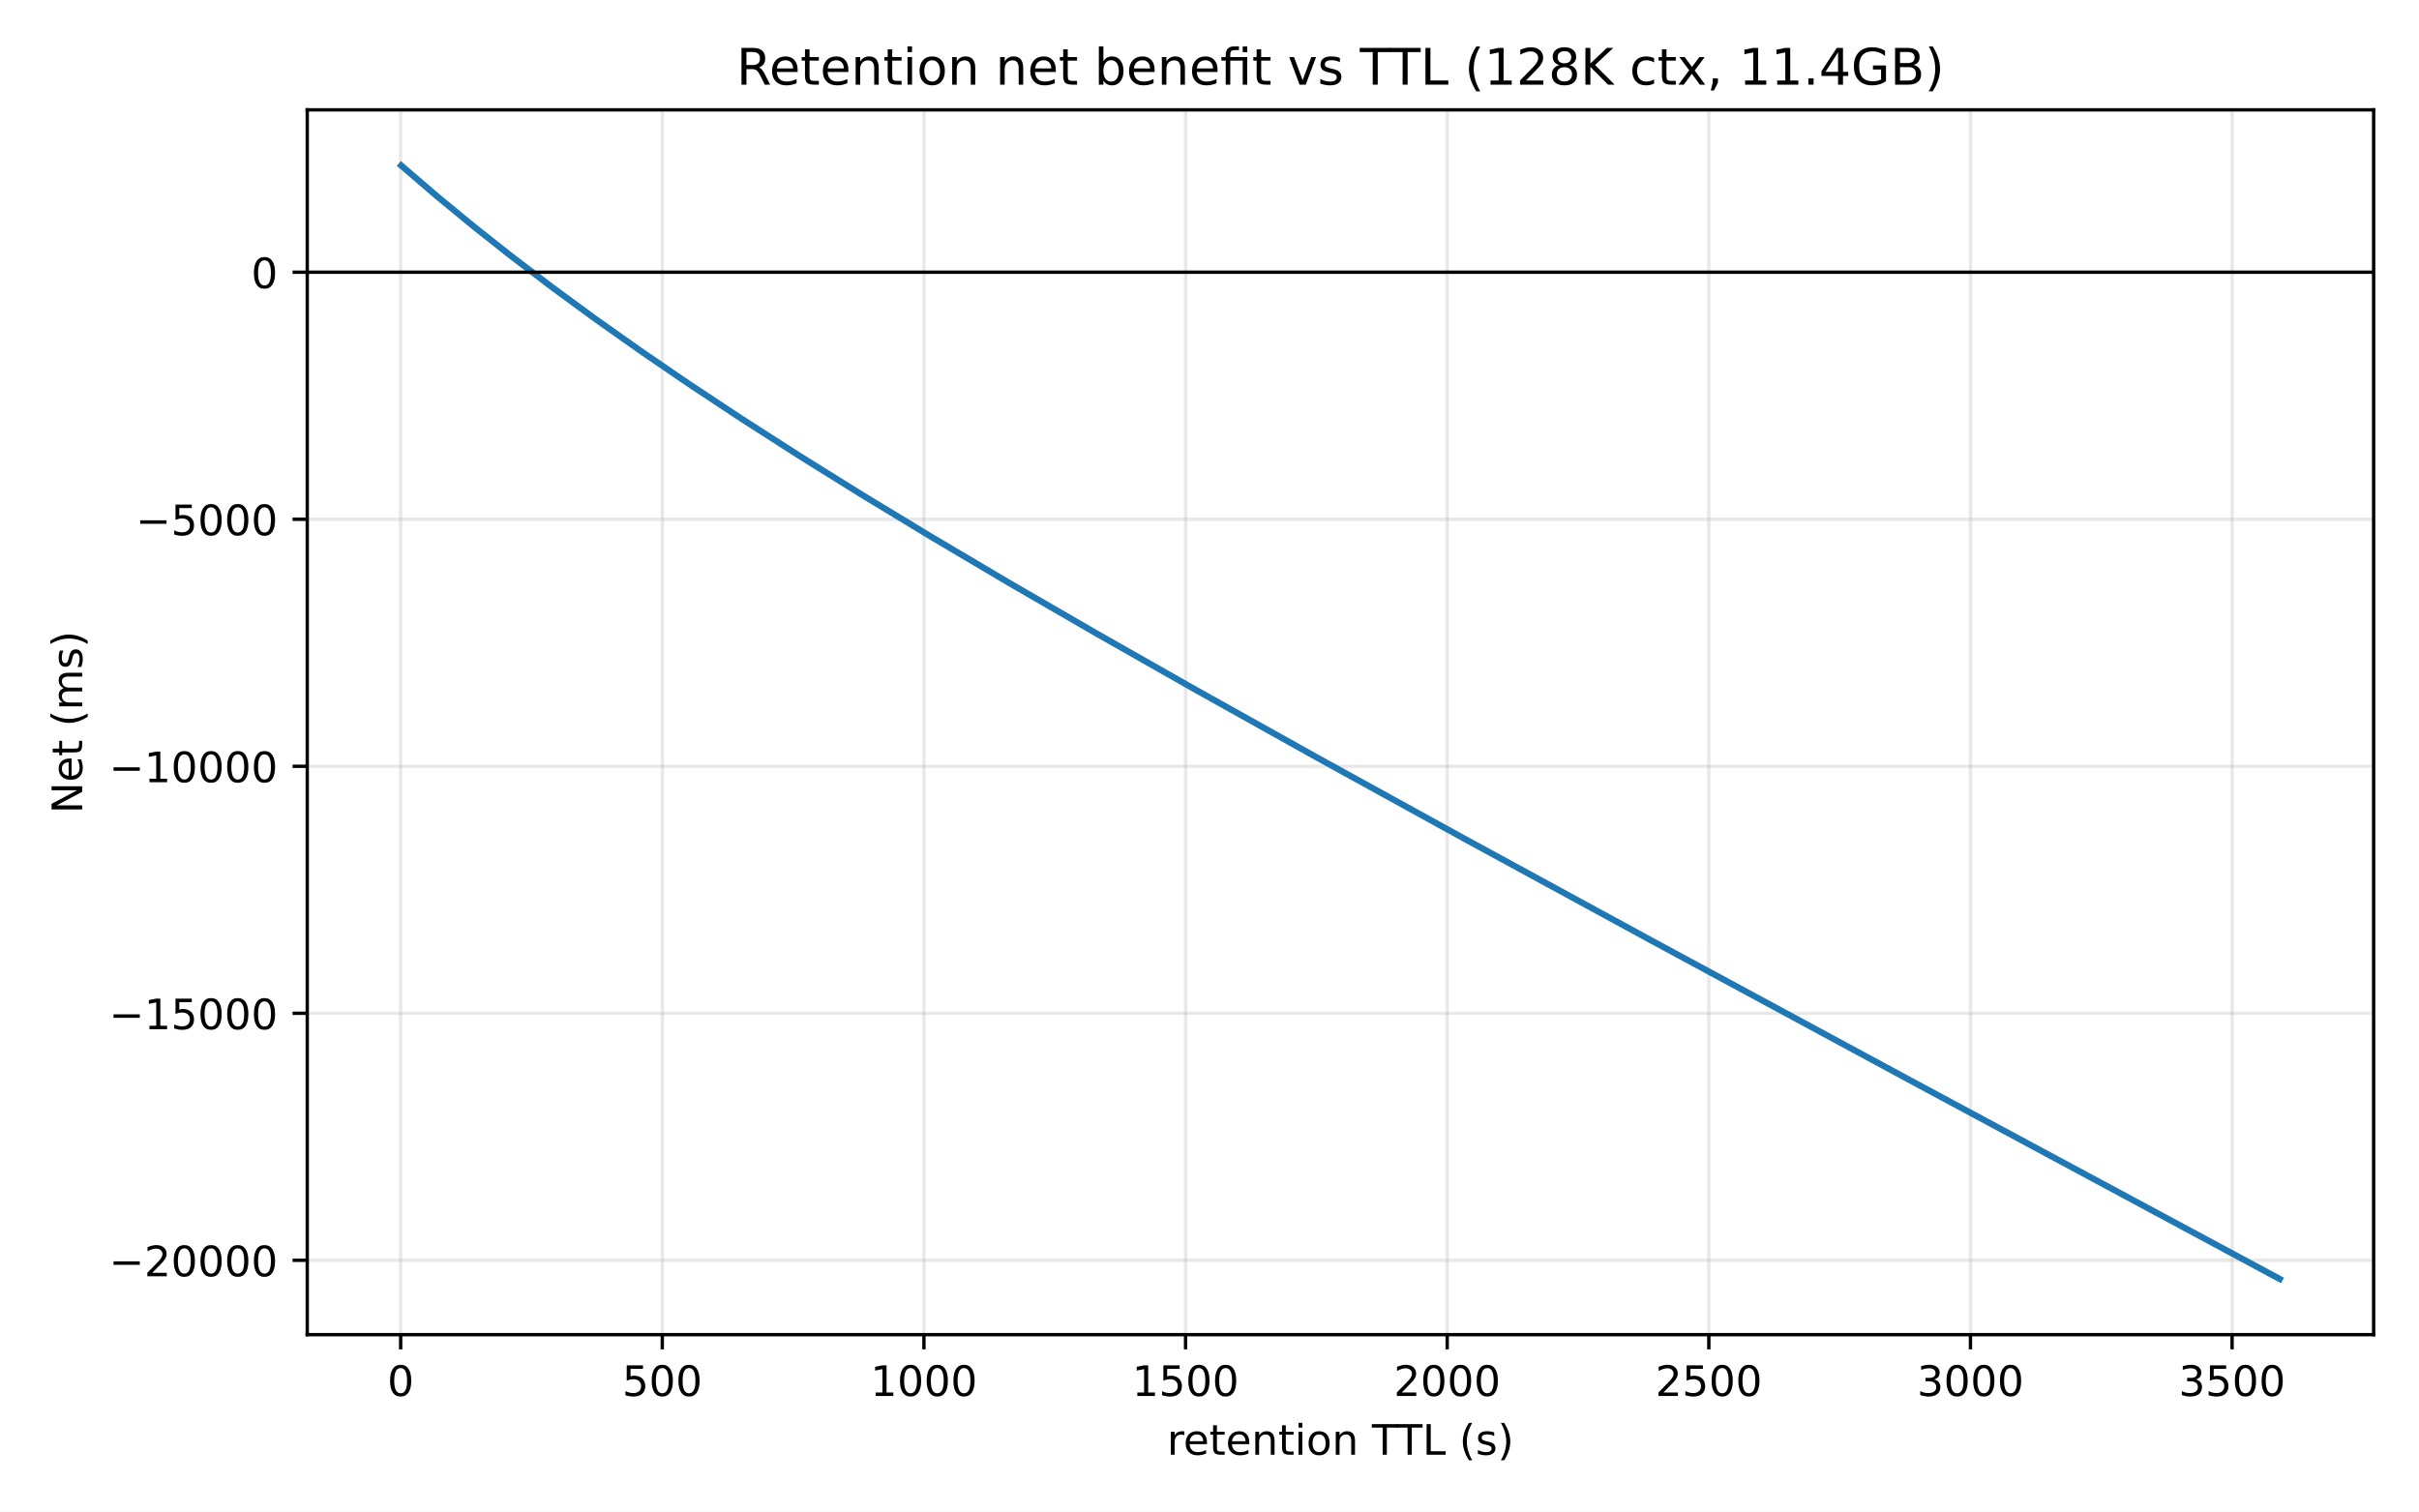
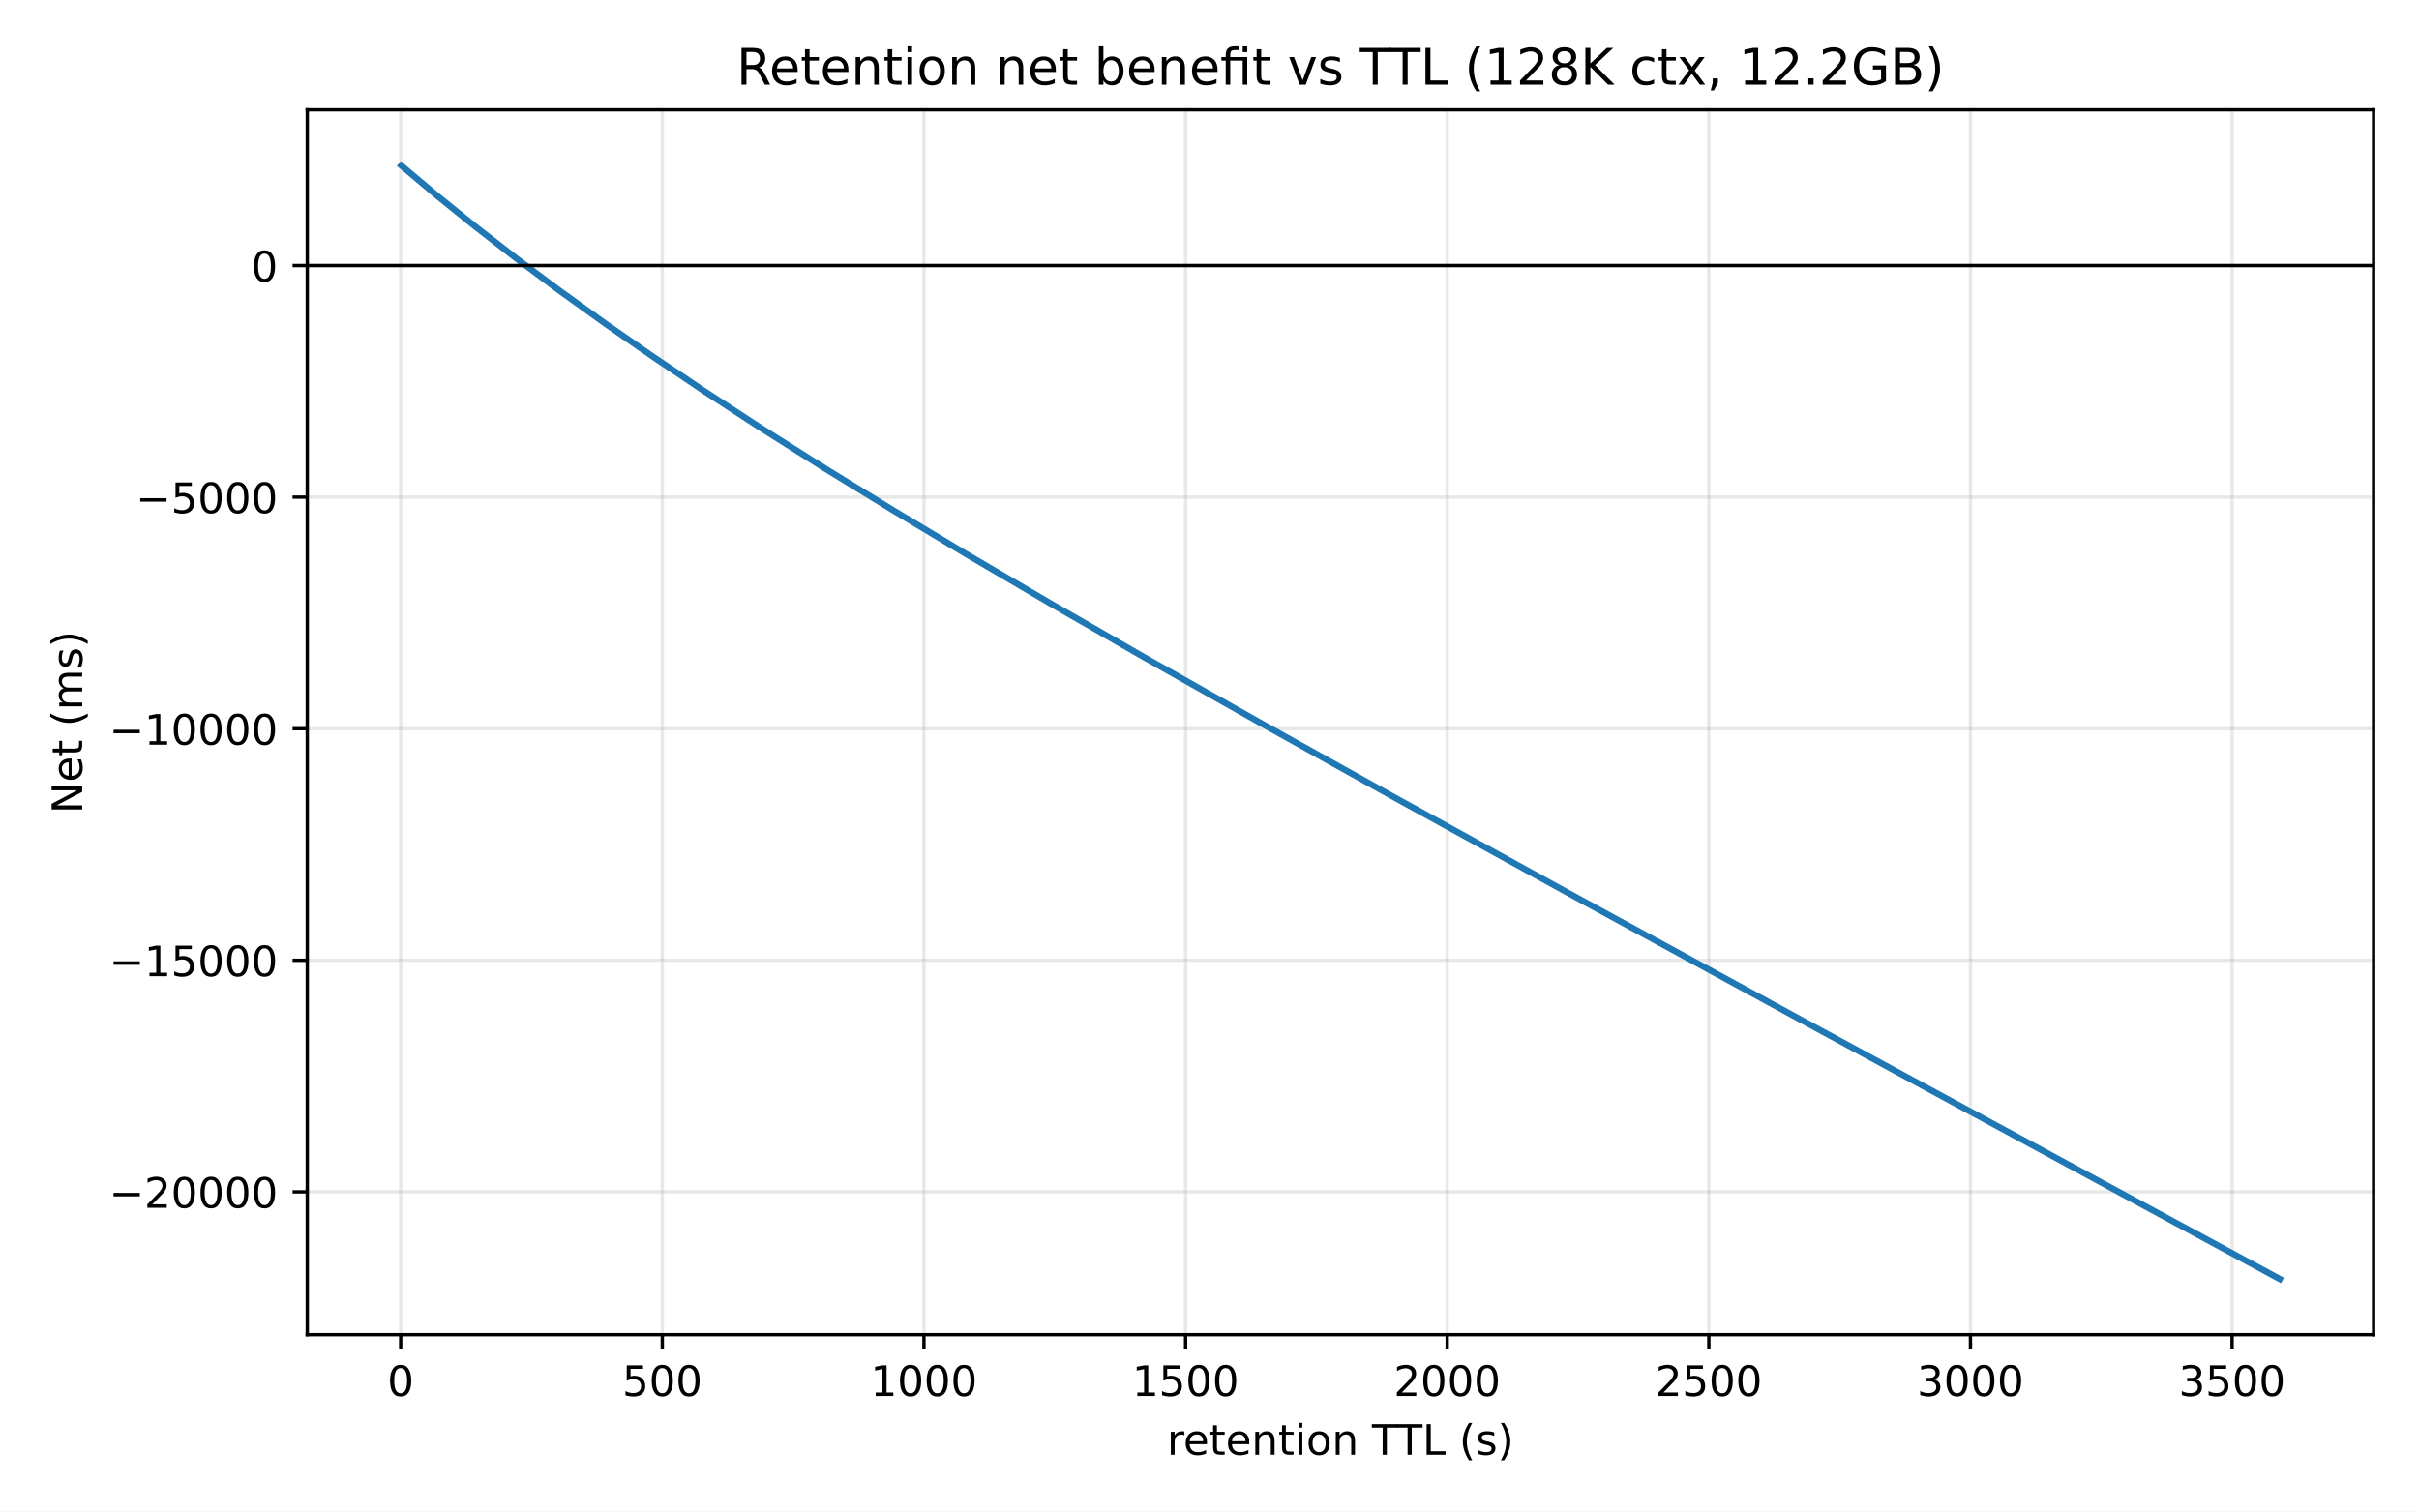
<svg xmlns="http://www.w3.org/2000/svg" xmlns:xlink="http://www.w3.org/1999/xlink" width="576pt" height="360pt" viewBox="0 0 576 360" version="1.1">
  <defs>
    <style type="text/css">*{stroke-linejoin: round; stroke-linecap: butt}</style>
  </defs>
  <g id="figure_1">
    <g id="patch_1">
      <path d="M 0 360 L 576 360 L 576 0 L 0 0 z " style="fill: #ffffff" />
    </g>
    <g id="axes_1">
      <g id="patch_2">
        <path d="M 73.162 317.878 L 565.2 317.878 L 565.2 26.16 L 73.162 26.16 z " style="fill: #ffffff" />
      </g>
      <g id="matplotlib.axis_1">
        <g id="xtick_1">
          <g id="line2d_1">
-             <path d="M 95.403 317.878 L 95.403 26.16 " clip-path="url(#pf90488f039)" style="fill: none; stroke: #b0b0b0; stroke-opacity: 0.3; stroke-width: 0.8; stroke-linecap: square" />
+             <path d="M 95.403 317.878 L 95.403 26.16 " clip-path="url(#p74e228340d)" style="fill: none; stroke: #b0b0b0; stroke-opacity: 0.3; stroke-width: 0.8; stroke-linecap: square" />
          </g>
          <g id="line2d_2">
            <defs>
-               <path id="m57b869230b" d="M 0 0 L 0 3.5 " style="stroke: #000000; stroke-width: 0.8" />
+               <path id="m102c64708c" d="M 0 0 L 0 3.5 " style="stroke: #000000; stroke-width: 0.8" />
            </defs>
            <g>
-               <use xlink:href="#m57b869230b" x="95.403" y="317.878" style="stroke: #000000; stroke-width: 0.8" />
+               <use xlink:href="#m102c64708c" x="95.403" y="317.878" style="stroke: #000000; stroke-width: 0.8" />
            </g>
          </g>
          <g id="text_1">
            <g transform="translate(92.22184 332.4753) scale(0.1 -0.1)">
              <defs>
                <path id="DejaVuSans-13" d="M 2034 4250 Q 1547 4250 1301 3770 Q 1056 3291 1056 2328 Q 1056 1369 1301 889 Q 1547 409 2034 409 Q 2525 409 2770 889 Q 3016 1369 3016 2328 Q 3016 3291 2770 3770 Q 2525 4250 2034 4250 z M 2034 4750 Q 2819 4750 3233 4129 Q 3647 3509 3647 2328 Q 3647 1150 3233 529 Q 2819 -91 2034 -91 Q 1250 -91 836 529 Q 422 1150 422 2328 Q 422 3509 836 4129 Q 1250 4750 2034 4750 z " transform="scale(0.015625)" />
              </defs>
              <use xlink:href="#DejaVuSans-13" />
            </g>
          </g>
        </g>
        <g id="xtick_2">
          <g id="line2d_3">
-             <path d="M 157.702 317.878 L 157.702 26.16 " clip-path="url(#pf90488f039)" style="fill: none; stroke: #b0b0b0; stroke-opacity: 0.3; stroke-width: 0.8; stroke-linecap: square" />
+             <path d="M 157.702 317.878 L 157.702 26.16 " clip-path="url(#p74e228340d)" style="fill: none; stroke: #b0b0b0; stroke-opacity: 0.3; stroke-width: 0.8; stroke-linecap: square" />
          </g>
          <g id="line2d_4">
            <g>
-               <use xlink:href="#m57b869230b" x="157.702" y="317.878" style="stroke: #000000; stroke-width: 0.8" />
+               <use xlink:href="#m102c64708c" x="157.702" y="317.878" style="stroke: #000000; stroke-width: 0.8" />
            </g>
          </g>
          <g id="text_2">
            <g transform="translate(148.1584 332.4753) scale(0.1 -0.1)">
              <defs>
                <path id="DejaVuSans-18" d="M 691 4666 L 3169 4666 L 3169 4134 L 1269 4134 L 1269 2991 Q 1406 3038 1543 3061 Q 1681 3084 1819 3084 Q 2600 3084 3056 2656 Q 3513 2228 3513 1497 Q 3513 744 3044 326 Q 2575 -91 1722 -91 Q 1428 -91 1123 -41 Q 819 9 494 109 L 494 744 Q 775 591 1075 516 Q 1375 441 1709 441 Q 2250 441 2565 725 Q 2881 1009 2881 1497 Q 2881 1984 2565 2268 Q 2250 2553 1709 2553 Q 1456 2553 1204 2497 Q 953 2441 691 2322 L 691 4666 z " transform="scale(0.015625)" />
              </defs>
              <use xlink:href="#DejaVuSans-18" />
              <use xlink:href="#DejaVuSans-13" transform="translate(63.625 0)" />
              <use xlink:href="#DejaVuSans-13" transform="translate(127.25 0)" />
            </g>
          </g>
        </g>
        <g id="xtick_3">
          <g id="line2d_5">
-             <path d="M 220.001 317.878 L 220.001 26.16 " clip-path="url(#pf90488f039)" style="fill: none; stroke: #b0b0b0; stroke-opacity: 0.3; stroke-width: 0.8; stroke-linecap: square" />
+             <path d="M 220.001 317.878 L 220.001 26.16 " clip-path="url(#p74e228340d)" style="fill: none; stroke: #b0b0b0; stroke-opacity: 0.3; stroke-width: 0.8; stroke-linecap: square" />
          </g>
          <g id="line2d_6">
            <g>
-               <use xlink:href="#m57b869230b" x="220.001" y="317.878" style="stroke: #000000; stroke-width: 0.8" />
+               <use xlink:href="#m102c64708c" x="220.001" y="317.878" style="stroke: #000000; stroke-width: 0.8" />
            </g>
          </g>
          <g id="text_3">
            <g transform="translate(207.2761 332.4753) scale(0.1 -0.1)">
              <defs>
                <path id="DejaVuSans-14" d="M 794 531 L 1825 531 L 1825 4091 L 703 3866 L 703 4441 L 1819 4666 L 2450 4666 L 2450 531 L 3481 531 L 3481 0 L 794 0 L 794 531 z " transform="scale(0.015625)" />
              </defs>
              <use xlink:href="#DejaVuSans-14" />
              <use xlink:href="#DejaVuSans-13" transform="translate(63.625 0)" />
              <use xlink:href="#DejaVuSans-13" transform="translate(127.25 0)" />
              <use xlink:href="#DejaVuSans-13" transform="translate(190.875 0)" />
            </g>
          </g>
        </g>
        <g id="xtick_4">
          <g id="line2d_7">
-             <path d="M 282.3 317.878 L 282.3 26.16 " clip-path="url(#pf90488f039)" style="fill: none; stroke: #b0b0b0; stroke-opacity: 0.3; stroke-width: 0.8; stroke-linecap: square" />
+             <path d="M 282.3 317.878 L 282.3 26.16 " clip-path="url(#p74e228340d)" style="fill: none; stroke: #b0b0b0; stroke-opacity: 0.3; stroke-width: 0.8; stroke-linecap: square" />
          </g>
          <g id="line2d_8">
            <g>
-               <use xlink:href="#m57b869230b" x="282.3" y="317.878" style="stroke: #000000; stroke-width: 0.8" />
+               <use xlink:href="#m102c64708c" x="282.3" y="317.878" style="stroke: #000000; stroke-width: 0.8" />
            </g>
          </g>
          <g id="text_4">
            <g transform="translate(269.5752 332.4753) scale(0.1 -0.1)">
              <use xlink:href="#DejaVuSans-14" />
              <use xlink:href="#DejaVuSans-18" transform="translate(63.625 0)" />
              <use xlink:href="#DejaVuSans-13" transform="translate(127.25 0)" />
              <use xlink:href="#DejaVuSans-13" transform="translate(190.875 0)" />
            </g>
          </g>
        </g>
        <g id="xtick_5">
          <g id="line2d_9">
-             <path d="M 344.599 317.878 L 344.599 26.16 " clip-path="url(#pf90488f039)" style="fill: none; stroke: #b0b0b0; stroke-opacity: 0.3; stroke-width: 0.8; stroke-linecap: square" />
+             <path d="M 344.599 317.878 L 344.599 26.16 " clip-path="url(#p74e228340d)" style="fill: none; stroke: #b0b0b0; stroke-opacity: 0.3; stroke-width: 0.8; stroke-linecap: square" />
          </g>
          <g id="line2d_10">
            <g>
-               <use xlink:href="#m57b869230b" x="344.599" y="317.878" style="stroke: #000000; stroke-width: 0.8" />
+               <use xlink:href="#m102c64708c" x="344.599" y="317.878" style="stroke: #000000; stroke-width: 0.8" />
            </g>
          </g>
          <g id="text_5">
            <g transform="translate(331.8742 332.4753) scale(0.1 -0.1)">
              <defs>
                <path id="DejaVuSans-15" d="M 1228 531 L 3431 531 L 3431 0 L 469 0 L 469 531 Q 828 903 1448 1529 Q 2069 2156 2228 2338 Q 2531 2678 2651 2914 Q 2772 3150 2772 3378 Q 2772 3750 2511 3984 Q 2250 4219 1831 4219 Q 1534 4219 1204 4116 Q 875 4013 500 3803 L 500 4441 Q 881 4594 1212 4672 Q 1544 4750 1819 4750 Q 2544 4750 2975 4387 Q 3406 4025 3406 3419 Q 3406 3131 3298 2873 Q 3191 2616 2906 2266 Q 2828 2175 2409 1742 Q 1991 1309 1228 531 z " transform="scale(0.015625)" />
              </defs>
              <use xlink:href="#DejaVuSans-15" />
              <use xlink:href="#DejaVuSans-13" transform="translate(63.625 0)" />
              <use xlink:href="#DejaVuSans-13" transform="translate(127.25 0)" />
              <use xlink:href="#DejaVuSans-13" transform="translate(190.875 0)" />
            </g>
          </g>
        </g>
        <g id="xtick_6">
          <g id="line2d_11">
-             <path d="M 406.898 317.878 L 406.898 26.16 " clip-path="url(#pf90488f039)" style="fill: none; stroke: #b0b0b0; stroke-opacity: 0.3; stroke-width: 0.8; stroke-linecap: square" />
+             <path d="M 406.898 317.878 L 406.898 26.16 " clip-path="url(#p74e228340d)" style="fill: none; stroke: #b0b0b0; stroke-opacity: 0.3; stroke-width: 0.8; stroke-linecap: square" />
          </g>
          <g id="line2d_12">
            <g>
-               <use xlink:href="#m57b869230b" x="406.898" y="317.878" style="stroke: #000000; stroke-width: 0.8" />
+               <use xlink:href="#m102c64708c" x="406.898" y="317.878" style="stroke: #000000; stroke-width: 0.8" />
            </g>
          </g>
          <g id="text_6">
            <g transform="translate(394.1732 332.4753) scale(0.1 -0.1)">
              <use xlink:href="#DejaVuSans-15" />
              <use xlink:href="#DejaVuSans-18" transform="translate(63.625 0)" />
              <use xlink:href="#DejaVuSans-13" transform="translate(127.25 0)" />
              <use xlink:href="#DejaVuSans-13" transform="translate(190.875 0)" />
            </g>
          </g>
        </g>
        <g id="xtick_7">
          <g id="line2d_13">
-             <path d="M 469.197 317.878 L 469.197 26.16 " clip-path="url(#pf90488f039)" style="fill: none; stroke: #b0b0b0; stroke-opacity: 0.3; stroke-width: 0.8; stroke-linecap: square" />
+             <path d="M 469.197 317.878 L 469.197 26.16 " clip-path="url(#p74e228340d)" style="fill: none; stroke: #b0b0b0; stroke-opacity: 0.3; stroke-width: 0.8; stroke-linecap: square" />
          </g>
          <g id="line2d_14">
            <g>
-               <use xlink:href="#m57b869230b" x="469.197" y="317.878" style="stroke: #000000; stroke-width: 0.8" />
+               <use xlink:href="#m102c64708c" x="469.197" y="317.878" style="stroke: #000000; stroke-width: 0.8" />
            </g>
          </g>
          <g id="text_7">
            <g transform="translate(456.4722 332.4753) scale(0.1 -0.1)">
              <defs>
                <path id="DejaVuSans-16" d="M 2597 2516 Q 3050 2419 3304 2112 Q 3559 1806 3559 1356 Q 3559 666 3084 287 Q 2609 -91 1734 -91 Q 1441 -91 1130 -33 Q 819 25 488 141 L 488 750 Q 750 597 1062 519 Q 1375 441 1716 441 Q 2309 441 2620 675 Q 2931 909 2931 1356 Q 2931 1769 2642 2001 Q 2353 2234 1838 2234 L 1294 2234 L 1294 2753 L 1863 2753 Q 2328 2753 2575 2939 Q 2822 3125 2822 3475 Q 2822 3834 2567 4026 Q 2313 4219 1838 4219 Q 1578 4219 1281 4162 Q 984 4106 628 3988 L 628 4550 Q 988 4650 1302 4700 Q 1616 4750 1894 4750 Q 2613 4750 3031 4423 Q 3450 4097 3450 3541 Q 3450 3153 3228 2886 Q 3006 2619 2597 2516 z " transform="scale(0.015625)" />
              </defs>
              <use xlink:href="#DejaVuSans-16" />
              <use xlink:href="#DejaVuSans-13" transform="translate(63.625 0)" />
              <use xlink:href="#DejaVuSans-13" transform="translate(127.25 0)" />
              <use xlink:href="#DejaVuSans-13" transform="translate(190.875 0)" />
            </g>
          </g>
        </g>
        <g id="xtick_8">
          <g id="line2d_15">
-             <path d="M 531.496 317.878 L 531.496 26.16 " clip-path="url(#pf90488f039)" style="fill: none; stroke: #b0b0b0; stroke-opacity: 0.3; stroke-width: 0.8; stroke-linecap: square" />
+             <path d="M 531.496 317.878 L 531.496 26.16 " clip-path="url(#p74e228340d)" style="fill: none; stroke: #b0b0b0; stroke-opacity: 0.3; stroke-width: 0.8; stroke-linecap: square" />
          </g>
          <g id="line2d_16">
            <g>
-               <use xlink:href="#m57b869230b" x="531.496" y="317.878" style="stroke: #000000; stroke-width: 0.8" />
+               <use xlink:href="#m102c64708c" x="531.496" y="317.878" style="stroke: #000000; stroke-width: 0.8" />
            </g>
          </g>
          <g id="text_8">
            <g transform="translate(518.7712 332.4753) scale(0.1 -0.1)">
              <use xlink:href="#DejaVuSans-16" />
              <use xlink:href="#DejaVuSans-18" transform="translate(63.625 0)" />
              <use xlink:href="#DejaVuSans-13" transform="translate(127.25 0)" />
              <use xlink:href="#DejaVuSans-13" transform="translate(190.875 0)" />
            </g>
          </g>
        </g>
        <g id="text_9">
          <g transform="translate(277.8859 346.4761) scale(0.1 -0.1)">
            <defs>
              <path id="DejaVuSans-55" d="M 2631 2963 Q 2534 3019 2420 3045 Q 2306 3072 2169 3072 Q 1681 3072 1420 2755 Q 1159 2438 1159 1844 L 1159 0 L 581 0 L 581 3500 L 1159 3500 L 1159 2956 Q 1341 3275 1631 3429 Q 1922 3584 2338 3584 Q 2397 3584 2469 3576 Q 2541 3569 2628 3553 L 2631 2963 z " transform="scale(0.015625)" />
              <path id="DejaVuSans-48" d="M 3597 1894 L 3597 1613 L 953 1613 Q 991 1019 1311 708 Q 1631 397 2203 397 Q 2534 397 2845 478 Q 3156 559 3463 722 L 3463 178 Q 3153 47 2828 -22 Q 2503 -91 2169 -91 Q 1331 -91 842 396 Q 353 884 353 1716 Q 353 2575 817 3079 Q 1281 3584 2069 3584 Q 2775 3584 3186 3129 Q 3597 2675 3597 1894 z M 3022 2063 Q 3016 2534 2758 2815 Q 2500 3097 2075 3097 Q 1594 3097 1305 2825 Q 1016 2553 972 2059 L 3022 2063 z " transform="scale(0.015625)" />
              <path id="DejaVuSans-57" d="M 1172 4494 L 1172 3500 L 2356 3500 L 2356 3053 L 1172 3053 L 1172 1153 Q 1172 725 1289 603 Q 1406 481 1766 481 L 2356 481 L 2356 0 L 1766 0 Q 1100 0 847 248 Q 594 497 594 1153 L 594 3053 L 172 3053 L 172 3500 L 594 3500 L 594 4494 L 1172 4494 z " transform="scale(0.015625)" />
              <path id="DejaVuSans-51" d="M 3513 2113 L 3513 0 L 2938 0 L 2938 2094 Q 2938 2591 2744 2837 Q 2550 3084 2163 3084 Q 1697 3084 1428 2787 Q 1159 2491 1159 1978 L 1159 0 L 581 0 L 581 3500 L 1159 3500 L 1159 2956 Q 1366 3272 1645 3428 Q 1925 3584 2291 3584 Q 2894 3584 3203 3211 Q 3513 2838 3513 2113 z " transform="scale(0.015625)" />
              <path id="DejaVuSans-4c" d="M 603 3500 L 1178 3500 L 1178 0 L 603 0 L 603 3500 z M 603 4863 L 1178 4863 L 1178 4134 L 603 4134 L 603 4863 z " transform="scale(0.015625)" />
              <path id="DejaVuSans-52" d="M 1959 3097 Q 1497 3097 1228 2736 Q 959 2375 959 1747 Q 959 1119 1226 758 Q 1494 397 1959 397 Q 2419 397 2687 759 Q 2956 1122 2956 1747 Q 2956 2369 2687 2733 Q 2419 3097 1959 3097 z M 1959 3584 Q 2709 3584 3137 3096 Q 3566 2609 3566 1747 Q 3566 888 3137 398 Q 2709 -91 1959 -91 Q 1206 -91 779 398 Q 353 888 353 1747 Q 353 2609 779 3096 Q 1206 3584 1959 3584 z " transform="scale(0.015625)" />
              <path id="DejaVuSans-3" transform="scale(0.015625)" />
              <path id="DejaVuSans-37" d="M -19 4666 L 3928 4666 L 3928 4134 L 2272 4134 L 2272 0 L 1638 0 L 1638 4134 L -19 4134 L -19 4666 z " transform="scale(0.015625)" />
              <path id="DejaVuSans-2f" d="M 628 4666 L 1259 4666 L 1259 531 L 3531 531 L 3531 0 L 628 0 L 628 4666 z " transform="scale(0.015625)" />
              <path id="DejaVuSans-b" d="M 1984 4856 Q 1566 4138 1362 3434 Q 1159 2731 1159 2009 Q 1159 1288 1364 580 Q 1569 -128 1984 -844 L 1484 -844 Q 1016 -109 783 600 Q 550 1309 550 2009 Q 550 2706 781 3412 Q 1013 4119 1484 4856 L 1984 4856 z " transform="scale(0.015625)" />
              <path id="DejaVuSans-56" d="M 2834 3397 L 2834 2853 Q 2591 2978 2328 3040 Q 2066 3103 1784 3103 Q 1356 3103 1142 2972 Q 928 2841 928 2578 Q 928 2378 1081 2264 Q 1234 2150 1697 2047 L 1894 2003 Q 2506 1872 2764 1633 Q 3022 1394 3022 966 Q 3022 478 2636 193 Q 2250 -91 1575 -91 Q 1294 -91 989 -36 Q 684 19 347 128 L 347 722 Q 666 556 975 473 Q 1284 391 1588 391 Q 1994 391 2212 530 Q 2431 669 2431 922 Q 2431 1156 2273 1281 Q 2116 1406 1581 1522 L 1381 1569 Q 847 1681 609 1914 Q 372 2147 372 2553 Q 372 3047 722 3315 Q 1072 3584 1716 3584 Q 2034 3584 2315 3537 Q 2597 3491 2834 3397 z " transform="scale(0.015625)" />
              <path id="DejaVuSans-c" d="M 513 4856 L 1013 4856 Q 1481 4119 1714 3412 Q 1947 2706 1947 2009 Q 1947 1309 1714 600 Q 1481 -109 1013 -844 L 513 -844 Q 928 -128 1133 580 Q 1338 1288 1338 2009 Q 1338 2731 1133 3434 Q 928 4138 513 4856 z " transform="scale(0.015625)" />
            </defs>
            <use xlink:href="#DejaVuSans-55" />
            <use xlink:href="#DejaVuSans-48" transform="translate(38.90625 0)" />
            <use xlink:href="#DejaVuSans-57" transform="translate(100.4375 0)" />
            <use xlink:href="#DejaVuSans-48" transform="translate(139.6406 0)" />
            <use xlink:href="#DejaVuSans-51" transform="translate(201.1719 0)" />
            <use xlink:href="#DejaVuSans-57" transform="translate(264.5469 0)" />
            <use xlink:href="#DejaVuSans-4c" transform="translate(303.75 0)" />
            <use xlink:href="#DejaVuSans-52" transform="translate(331.5312 0)" />
            <use xlink:href="#DejaVuSans-51" transform="translate(392.7188 0)" />
            <use xlink:href="#DejaVuSans-3" transform="translate(456.0938 0)" />
            <use xlink:href="#DejaVuSans-37" transform="translate(487.875 0)" />
            <use xlink:href="#DejaVuSans-37" transform="translate(547.2031 0)" />
            <use xlink:href="#DejaVuSans-2f" transform="translate(608.2812 0)" />
            <use xlink:href="#DejaVuSans-3" transform="translate(664 0)" />
            <use xlink:href="#DejaVuSans-b" transform="translate(695.7812 0)" />
            <use xlink:href="#DejaVuSans-56" transform="translate(734.7969 0)" />
            <use xlink:href="#DejaVuSans-c" transform="translate(786.8906 0)" />
          </g>
        </g>
      </g>
      <g id="matplotlib.axis_2">
        <g id="ytick_1">
          <g id="line2d_17">
-             <path d="M 73.162 300.17 L 565.2 300.17 " clip-path="url(#pf90488f039)" style="fill: none; stroke: #b0b0b0; stroke-opacity: 0.3; stroke-width: 0.8; stroke-linecap: square" />
+             <path d="M 73.162 283.867 L 565.2 283.867 " clip-path="url(#p74e228340d)" style="fill: none; stroke: #b0b0b0; stroke-opacity: 0.3; stroke-width: 0.8; stroke-linecap: square" />
          </g>
          <g id="line2d_18">
            <defs>
-               <path id="m3e1fbecb6b" d="M 0 0 L -3.5 0 " style="stroke: #000000; stroke-width: 0.8" />
+               <path id="me6f6b91a54" d="M 0 0 L -3.5 0 " style="stroke: #000000; stroke-width: 0.8" />
            </defs>
            <g>
-               <use xlink:href="#m3e1fbecb6b" x="73.162" y="300.17" style="stroke: #000000; stroke-width: 0.8" />
+               <use xlink:href="#me6f6b91a54" x="73.162" y="283.867" style="stroke: #000000; stroke-width: 0.8" />
            </g>
          </g>
          <g id="text_10">
-             <g transform="translate(25.97016 303.9685) scale(0.1 -0.1)">
+             <g transform="translate(25.97016 287.6655) scale(0.1 -0.1)">
              <defs>
                <path id="DejaVuSans-c9c" d="M 678 2272 L 4684 2272 L 4684 1741 L 678 1741 L 678 2272 z " transform="scale(0.015625)" />
              </defs>
              <use xlink:href="#DejaVuSans-c9c" />
              <use xlink:href="#DejaVuSans-15" transform="translate(83.79688 0)" />
              <use xlink:href="#DejaVuSans-13" transform="translate(147.4219 0)" />
              <use xlink:href="#DejaVuSans-13" transform="translate(211.0469 0)" />
              <use xlink:href="#DejaVuSans-13" transform="translate(274.6719 0)" />
              <use xlink:href="#DejaVuSans-13" transform="translate(338.2969 0)" />
            </g>
          </g>
        </g>
        <g id="ytick_2">
          <g id="line2d_19">
-             <path d="M 73.162 241.337 L 565.2 241.337 " clip-path="url(#pf90488f039)" style="fill: none; stroke: #b0b0b0; stroke-opacity: 0.3; stroke-width: 0.8; stroke-linecap: square" />
+             <path d="M 73.162 228.711 L 565.2 228.711 " clip-path="url(#p74e228340d)" style="fill: none; stroke: #b0b0b0; stroke-opacity: 0.3; stroke-width: 0.8; stroke-linecap: square" />
          </g>
          <g id="line2d_20">
            <g>
-               <use xlink:href="#m3e1fbecb6b" x="73.162" y="241.337" style="stroke: #000000; stroke-width: 0.8" />
+               <use xlink:href="#me6f6b91a54" x="73.162" y="228.711" style="stroke: #000000; stroke-width: 0.8" />
            </g>
          </g>
          <g id="text_11">
-             <g transform="translate(25.97016 245.1356) scale(0.1 -0.1)">
+             <g transform="translate(25.97016 232.51) scale(0.1 -0.1)">
              <use xlink:href="#DejaVuSans-c9c" />
              <use xlink:href="#DejaVuSans-14" transform="translate(83.79688 0)" />
              <use xlink:href="#DejaVuSans-18" transform="translate(147.4219 0)" />
              <use xlink:href="#DejaVuSans-13" transform="translate(211.0469 0)" />
              <use xlink:href="#DejaVuSans-13" transform="translate(274.6719 0)" />
              <use xlink:href="#DejaVuSans-13" transform="translate(338.2969 0)" />
            </g>
          </g>
        </g>
        <g id="ytick_3">
          <g id="line2d_21">
-             <path d="M 73.162 182.504 L 565.2 182.504 " clip-path="url(#pf90488f039)" style="fill: none; stroke: #b0b0b0; stroke-opacity: 0.3; stroke-width: 0.8; stroke-linecap: square" />
+             <path d="M 73.162 173.556 L 565.2 173.556 " clip-path="url(#p74e228340d)" style="fill: none; stroke: #b0b0b0; stroke-opacity: 0.3; stroke-width: 0.8; stroke-linecap: square" />
          </g>
          <g id="line2d_22">
            <g>
-               <use xlink:href="#m3e1fbecb6b" x="73.162" y="182.504" style="stroke: #000000; stroke-width: 0.8" />
+               <use xlink:href="#me6f6b91a54" x="73.162" y="173.556" style="stroke: #000000; stroke-width: 0.8" />
            </g>
          </g>
          <g id="text_12">
-             <g transform="translate(25.97016 186.3027) scale(0.1 -0.1)">
+             <g transform="translate(25.97016 177.3545) scale(0.1 -0.1)">
              <use xlink:href="#DejaVuSans-c9c" />
              <use xlink:href="#DejaVuSans-14" transform="translate(83.79688 0)" />
              <use xlink:href="#DejaVuSans-13" transform="translate(147.4219 0)" />
              <use xlink:href="#DejaVuSans-13" transform="translate(211.0469 0)" />
              <use xlink:href="#DejaVuSans-13" transform="translate(274.6719 0)" />
              <use xlink:href="#DejaVuSans-13" transform="translate(338.2969 0)" />
            </g>
          </g>
        </g>
        <g id="ytick_4">
          <g id="line2d_23">
-             <path d="M 73.162 123.671 L 565.2 123.671 " clip-path="url(#pf90488f039)" style="fill: none; stroke: #b0b0b0; stroke-opacity: 0.3; stroke-width: 0.8; stroke-linecap: square" />
+             <path d="M 73.162 118.4 L 565.2 118.4 " clip-path="url(#p74e228340d)" style="fill: none; stroke: #b0b0b0; stroke-opacity: 0.3; stroke-width: 0.8; stroke-linecap: square" />
          </g>
          <g id="line2d_24">
            <g>
-               <use xlink:href="#m3e1fbecb6b" x="73.162" y="123.671" style="stroke: #000000; stroke-width: 0.8" />
+               <use xlink:href="#me6f6b91a54" x="73.162" y="118.4" style="stroke: #000000; stroke-width: 0.8" />
            </g>
          </g>
          <g id="text_13">
-             <g transform="translate(32.33266 127.4698) scale(0.1 -0.1)">
+             <g transform="translate(32.33266 122.199) scale(0.1 -0.1)">
              <use xlink:href="#DejaVuSans-c9c" />
              <use xlink:href="#DejaVuSans-18" transform="translate(83.79688 0)" />
              <use xlink:href="#DejaVuSans-13" transform="translate(147.4219 0)" />
              <use xlink:href="#DejaVuSans-13" transform="translate(211.0469 0)" />
              <use xlink:href="#DejaVuSans-13" transform="translate(274.6719 0)" />
            </g>
          </g>
        </g>
        <g id="ytick_5">
          <g id="line2d_25">
-             <path d="M 73.162 64.838 L 565.2 64.838 " clip-path="url(#pf90488f039)" style="fill: none; stroke: #b0b0b0; stroke-opacity: 0.3; stroke-width: 0.8; stroke-linecap: square" />
+             <path d="M 73.162 63.245 L 565.2 63.245 " clip-path="url(#p74e228340d)" style="fill: none; stroke: #b0b0b0; stroke-opacity: 0.3; stroke-width: 0.8; stroke-linecap: square" />
          </g>
          <g id="line2d_26">
            <g>
-               <use xlink:href="#m3e1fbecb6b" x="73.162" y="64.838" style="stroke: #000000; stroke-width: 0.8" />
+               <use xlink:href="#me6f6b91a54" x="73.162" y="63.245" style="stroke: #000000; stroke-width: 0.8" />
            </g>
          </g>
          <g id="text_14">
-             <g transform="translate(59.79984 68.63692) scale(0.1 -0.1)">
+             <g transform="translate(59.79984 67.04352) scale(0.1 -0.1)">
              <use xlink:href="#DejaVuSans-13" />
            </g>
          </g>
        </g>
        <g id="text_15">
          <g transform="translate(19.56781 193.7618) rotate(-90) scale(0.1 -0.1)">
            <defs>
              <path id="DejaVuSans-31" d="M 628 4666 L 1478 4666 L 3547 763 L 3547 4666 L 4159 4666 L 4159 0 L 3309 0 L 1241 3903 L 1241 0 L 628 0 L 628 4666 z " transform="scale(0.015625)" />
              <path id="DejaVuSans-50" d="M 3328 2828 Q 3544 3216 3844 3400 Q 4144 3584 4550 3584 Q 5097 3584 5394 3201 Q 5691 2819 5691 2113 L 5691 0 L 5113 0 L 5113 2094 Q 5113 2597 4934 2840 Q 4756 3084 4391 3084 Q 3944 3084 3684 2787 Q 3425 2491 3425 1978 L 3425 0 L 2847 0 L 2847 2094 Q 2847 2600 2669 2842 Q 2491 3084 2119 3084 Q 1678 3084 1418 2786 Q 1159 2488 1159 1978 L 1159 0 L 581 0 L 581 3500 L 1159 3500 L 1159 2956 Q 1356 3278 1631 3431 Q 1906 3584 2284 3584 Q 2666 3584 2933 3390 Q 3200 3197 3328 2828 z " transform="scale(0.015625)" />
            </defs>
            <use xlink:href="#DejaVuSans-31" />
            <use xlink:href="#DejaVuSans-48" transform="translate(74.8125 0)" />
            <use xlink:href="#DejaVuSans-57" transform="translate(136.3438 0)" />
            <use xlink:href="#DejaVuSans-3" transform="translate(175.5469 0)" />
            <use xlink:href="#DejaVuSans-b" transform="translate(207.3281 0)" />
            <use xlink:href="#DejaVuSans-50" transform="translate(246.3438 0)" />
            <use xlink:href="#DejaVuSans-56" transform="translate(343.75 0)" />
            <use xlink:href="#DejaVuSans-c" transform="translate(395.8438 0)" />
          </g>
        </g>
      </g>
      <g id="line2d_27">
-         <path d="M 95.528 39.42 L 104.25 46.902 L 112.971 54.074 L 121.693 60.972 L 131.661 68.557 L 141.629 75.862 L 152.843 83.789 L 164.057 91.449 L 176.516 99.693 L 190.222 108.485 L 205.174 117.801 L 221.372 127.629 L 240.061 138.695 L 261.243 150.959 L 284.917 164.403 L 313.574 180.409 L 348.462 199.624 L 393.317 224.059 L 455.616 257.723 L 542.835 304.618 L 542.835 304.618 " clip-path="url(#pf90488f039)" style="fill: none; stroke: #1f77b4; stroke-width: 1.5; stroke-linecap: square" />
+         <path d="M 95.528 39.42 L 104.25 46.757 L 112.971 53.805 L 122.939 61.545 L 132.907 68.991 L 144.121 77.06 L 155.335 84.848 L 167.795 93.22 L 181.5 102.138 L 196.452 111.577 L 212.65 121.524 L 230.094 131.974 L 250.029 143.656 L 272.457 156.542 L 299.868 172.021 L 332.264 190.048 L 373.381 212.66 L 429.45 243.222 L 515.423 289.8 L 542.835 304.618 L 542.835 304.618 " clip-path="url(#p74e228340d)" style="fill: none; stroke: #1f77b4; stroke-width: 1.5; stroke-linecap: square" />
      </g>
      <g id="line2d_28">
-         <path d="M 73.162 64.838 L 565.2 64.838 " clip-path="url(#pf90488f039)" style="fill: none; stroke: #000000; stroke-width: 0.8; stroke-linecap: square" />
+         <path d="M 73.162 63.245 L 565.2 63.245 " clip-path="url(#p74e228340d)" style="fill: none; stroke: #000000; stroke-width: 0.8; stroke-linecap: square" />
      </g>
      <g id="patch_3">
        <path d="M 73.162 317.878 L 73.162 26.16 " style="fill: none; stroke: #000000; stroke-width: 0.8; stroke-linejoin: miter; stroke-linecap: square" />
      </g>
      <g id="patch_4">
        <path d="M 565.2 317.878 L 565.2 26.16 " style="fill: none; stroke: #000000; stroke-width: 0.8; stroke-linejoin: miter; stroke-linecap: square" />
      </g>
      <g id="patch_5">
        <path d="M 73.162 317.878 L 565.2 317.878 " style="fill: none; stroke: #000000; stroke-width: 0.8; stroke-linejoin: miter; stroke-linecap: square" />
      </g>
      <g id="patch_6">
        <path d="M 73.162 26.16 L 565.2 26.16 " style="fill: none; stroke: #000000; stroke-width: 0.8; stroke-linejoin: miter; stroke-linecap: square" />
      </g>
      <g id="text_16">
        <g transform="translate(175.3809 20.16) scale(0.12 -0.12)">
          <defs>
            <path id="DejaVuSans-35" d="M 2841 2188 Q 3044 2119 3236 1894 Q 3428 1669 3622 1275 L 4263 0 L 3584 0 L 2988 1197 Q 2756 1666 2539 1819 Q 2322 1972 1947 1972 L 1259 1972 L 1259 0 L 628 0 L 628 4666 L 2053 4666 Q 2853 4666 3247 4331 Q 3641 3997 3641 3322 Q 3641 2881 3436 2590 Q 3231 2300 2841 2188 z M 1259 4147 L 1259 2491 L 2053 2491 Q 2509 2491 2742 2702 Q 2975 2913 2975 3322 Q 2975 3731 2742 3939 Q 2509 4147 2053 4147 L 1259 4147 z " transform="scale(0.015625)" />
            <path id="DejaVuSans-45" d="M 3116 1747 Q 3116 2381 2855 2742 Q 2594 3103 2138 3103 Q 1681 3103 1420 2742 Q 1159 2381 1159 1747 Q 1159 1113 1420 752 Q 1681 391 2138 391 Q 2594 391 2855 752 Q 3116 1113 3116 1747 z M 1159 2969 Q 1341 3281 1617 3432 Q 1894 3584 2278 3584 Q 2916 3584 3314 3078 Q 3713 2572 3713 1747 Q 3713 922 3314 415 Q 2916 -91 2278 -91 Q 1894 -91 1617 61 Q 1341 213 1159 525 L 1159 0 L 581 0 L 581 4863 L 1159 4863 L 1159 2969 z " transform="scale(0.015625)" />
            <path id="DejaVuSans-13af" d="M 3431 3500 L 3431 0 L 2853 0 L 2853 3053 L 1275 3053 L 1275 0 L 697 0 L 697 3053 L 147 3053 L 147 3500 L 697 3500 L 697 3744 Q 697 4316 967 4589 Q 1238 4863 1797 4863 L 2375 4863 L 2375 4384 L 1825 4384 Q 1516 4384 1395 4259 Q 1275 4134 1275 3809 L 1275 3500 L 3431 3500 z M 2853 4856 L 3431 4856 L 3431 4128 L 2853 4128 L 2853 4856 z " transform="scale(0.015625)" />
            <path id="DejaVuSans-59" d="M 191 3500 L 800 3500 L 1894 563 L 2988 3500 L 3597 3500 L 2284 0 L 1503 0 L 191 3500 z " transform="scale(0.015625)" />
            <path id="DejaVuSans-1b" d="M 2034 2216 Q 1584 2216 1326 1975 Q 1069 1734 1069 1313 Q 1069 891 1326 650 Q 1584 409 2034 409 Q 2484 409 2743 651 Q 3003 894 3003 1313 Q 3003 1734 2745 1975 Q 2488 2216 2034 2216 z M 1403 2484 Q 997 2584 770 2862 Q 544 3141 544 3541 Q 544 4100 942 4425 Q 1341 4750 2034 4750 Q 2731 4750 3128 4425 Q 3525 4100 3525 3541 Q 3525 3141 3298 2862 Q 3072 2584 2669 2484 Q 3125 2378 3379 2068 Q 3634 1759 3634 1313 Q 3634 634 3220 271 Q 2806 -91 2034 -91 Q 1263 -91 848 271 Q 434 634 434 1313 Q 434 1759 690 2068 Q 947 2378 1403 2484 z M 1172 3481 Q 1172 3119 1398 2916 Q 1625 2713 2034 2713 Q 2441 2713 2670 2916 Q 2900 3119 2900 3481 Q 2900 3844 2670 4047 Q 2441 4250 2034 4250 Q 1625 4250 1398 4047 Q 1172 3844 1172 3481 z " transform="scale(0.015625)" />
            <path id="DejaVuSans-2e" d="M 628 4666 L 1259 4666 L 1259 2694 L 3353 4666 L 4166 4666 L 1850 2491 L 4331 0 L 3500 0 L 1259 2247 L 1259 0 L 628 0 L 628 4666 z " transform="scale(0.015625)" />
            <path id="DejaVuSans-46" d="M 3122 3366 L 3122 2828 Q 2878 2963 2633 3030 Q 2388 3097 2138 3097 Q 1578 3097 1268 2742 Q 959 2388 959 1747 Q 959 1106 1268 751 Q 1578 397 2138 397 Q 2388 397 2633 464 Q 2878 531 3122 666 L 3122 134 Q 2881 22 2623 -34 Q 2366 -91 2075 -91 Q 1284 -91 818 406 Q 353 903 353 1747 Q 353 2603 823 3093 Q 1294 3584 2113 3584 Q 2378 3584 2631 3529 Q 2884 3475 3122 3366 z " transform="scale(0.015625)" />
            <path id="DejaVuSans-5b" d="M 3513 3500 L 2247 1797 L 3578 0 L 2900 0 L 1881 1375 L 863 0 L 184 0 L 1544 1831 L 300 3500 L 978 3500 L 1906 2253 L 2834 3500 L 3513 3500 z " transform="scale(0.015625)" />
            <path id="DejaVuSans-f" d="M 750 794 L 1409 794 L 1409 256 L 897 -744 L 494 -744 L 750 256 L 750 794 z " transform="scale(0.015625)" />
            <path id="DejaVuSans-11" d="M 684 794 L 1344 794 L 1344 0 L 684 0 L 684 794 z " transform="scale(0.015625)" />
-             <path id="DejaVuSans-17" d="M 2419 4116 L 825 1625 L 2419 1625 L 2419 4116 z M 2253 4666 L 3047 4666 L 3047 1625 L 3713 1625 L 3713 1100 L 3047 1100 L 3047 0 L 2419 0 L 2419 1100 L 313 1100 L 313 1709 L 2253 4666 z " transform="scale(0.015625)" />
            <path id="DejaVuSans-2a" d="M 3809 666 L 3809 1919 L 2778 1919 L 2778 2438 L 4434 2438 L 4434 434 Q 4069 175 3628 42 Q 3188 -91 2688 -91 Q 1594 -91 976 548 Q 359 1188 359 2328 Q 359 3472 976 4111 Q 1594 4750 2688 4750 Q 3144 4750 3555 4637 Q 3966 4525 4313 4306 L 4313 3634 Q 3963 3931 3569 4081 Q 3175 4231 2741 4231 Q 1884 4231 1454 3753 Q 1025 3275 1025 2328 Q 1025 1384 1454 906 Q 1884 428 2741 428 Q 3075 428 3337 486 Q 3600 544 3809 666 z " transform="scale(0.015625)" />
            <path id="DejaVuSans-25" d="M 1259 2228 L 1259 519 L 2272 519 Q 2781 519 3026 730 Q 3272 941 3272 1375 Q 3272 1813 3026 2020 Q 2781 2228 2272 2228 L 1259 2228 z M 1259 4147 L 1259 2741 L 2194 2741 Q 2656 2741 2882 2914 Q 3109 3088 3109 3444 Q 3109 3797 2882 3972 Q 2656 4147 2194 4147 L 1259 4147 z M 628 4666 L 2241 4666 Q 2963 4666 3353 4366 Q 3744 4066 3744 3513 Q 3744 3084 3544 2831 Q 3344 2578 2956 2516 Q 3422 2416 3680 2098 Q 3938 1781 3938 1306 Q 3938 681 3513 340 Q 3088 0 2303 0 L 628 0 L 628 4666 z " transform="scale(0.015625)" />
          </defs>
          <use xlink:href="#DejaVuSans-35" />
          <use xlink:href="#DejaVuSans-48" transform="translate(65 0)" />
          <use xlink:href="#DejaVuSans-57" transform="translate(126.5312 0)" />
          <use xlink:href="#DejaVuSans-48" transform="translate(165.7344 0)" />
          <use xlink:href="#DejaVuSans-51" transform="translate(227.2656 0)" />
          <use xlink:href="#DejaVuSans-57" transform="translate(290.6406 0)" />
          <use xlink:href="#DejaVuSans-4c" transform="translate(329.8438 0)" />
          <use xlink:href="#DejaVuSans-52" transform="translate(357.625 0)" />
          <use xlink:href="#DejaVuSans-51" transform="translate(418.8125 0)" />
          <use xlink:href="#DejaVuSans-3" transform="translate(482.1875 0)" />
          <use xlink:href="#DejaVuSans-51" transform="translate(513.9688 0)" />
          <use xlink:href="#DejaVuSans-48" transform="translate(577.3438 0)" />
          <use xlink:href="#DejaVuSans-57" transform="translate(638.875 0)" />
          <use xlink:href="#DejaVuSans-3" transform="translate(678.0781 0)" />
          <use xlink:href="#DejaVuSans-45" transform="translate(709.8594 0)" />
          <use xlink:href="#DejaVuSans-48" transform="translate(773.3438 0)" />
          <use xlink:href="#DejaVuSans-51" transform="translate(834.875 0)" />
          <use xlink:href="#DejaVuSans-48" transform="translate(898.25 0)" />
          <use xlink:href="#DejaVuSans-13af" transform="translate(959.7812 0)" />
          <use xlink:href="#DejaVuSans-57" transform="translate(1022.766 0)" />
          <use xlink:href="#DejaVuSans-3" transform="translate(1061.969 0)" />
          <use xlink:href="#DejaVuSans-59" transform="translate(1093.75 0)" />
          <use xlink:href="#DejaVuSans-56" transform="translate(1152.938 0)" />
          <use xlink:href="#DejaVuSans-3" transform="translate(1205.031 0)" />
          <use xlink:href="#DejaVuSans-37" transform="translate(1236.812 0)" />
          <use xlink:href="#DejaVuSans-37" transform="translate(1296.141 0)" />
          <use xlink:href="#DejaVuSans-2f" transform="translate(1357.219 0)" />
          <use xlink:href="#DejaVuSans-3" transform="translate(1412.938 0)" />
          <use xlink:href="#DejaVuSans-b" transform="translate(1444.719 0)" />
          <use xlink:href="#DejaVuSans-14" transform="translate(1483.734 0)" />
          <use xlink:href="#DejaVuSans-15" transform="translate(1547.359 0)" />
          <use xlink:href="#DejaVuSans-1b" transform="translate(1610.984 0)" />
          <use xlink:href="#DejaVuSans-2e" transform="translate(1674.609 0)" />
          <use xlink:href="#DejaVuSans-3" transform="translate(1740.188 0)" />
          <use xlink:href="#DejaVuSans-46" transform="translate(1771.969 0)" />
          <use xlink:href="#DejaVuSans-57" transform="translate(1826.953 0)" />
          <use xlink:href="#DejaVuSans-5b" transform="translate(1866.156 0)" />
          <use xlink:href="#DejaVuSans-f" transform="translate(1925.344 0)" />
          <use xlink:href="#DejaVuSans-3" transform="translate(1957.125 0)" />
          <use xlink:href="#DejaVuSans-14" transform="translate(1988.906 0)" />
-           <use xlink:href="#DejaVuSans-14" transform="translate(2052.531 0)" />
+           <use xlink:href="#DejaVuSans-15" transform="translate(2052.531 0)" />
          <use xlink:href="#DejaVuSans-11" transform="translate(2116.156 0)" />
-           <use xlink:href="#DejaVuSans-17" transform="translate(2147.938 0)" />
+           <use xlink:href="#DejaVuSans-15" transform="translate(2147.938 0)" />
          <use xlink:href="#DejaVuSans-2a" transform="translate(2211.562 0)" />
          <use xlink:href="#DejaVuSans-25" transform="translate(2289.047 0)" />
          <use xlink:href="#DejaVuSans-c" transform="translate(2357.656 0)" />
        </g>
      </g>
    </g>
  </g>
  <defs>
-     <clipPath id="pf90488f039">
+     <clipPath id="p74e228340d">
      <rect x="73.162" y="26.16" width="492.038" height="291.718" />
    </clipPath>
  </defs>
</svg>
